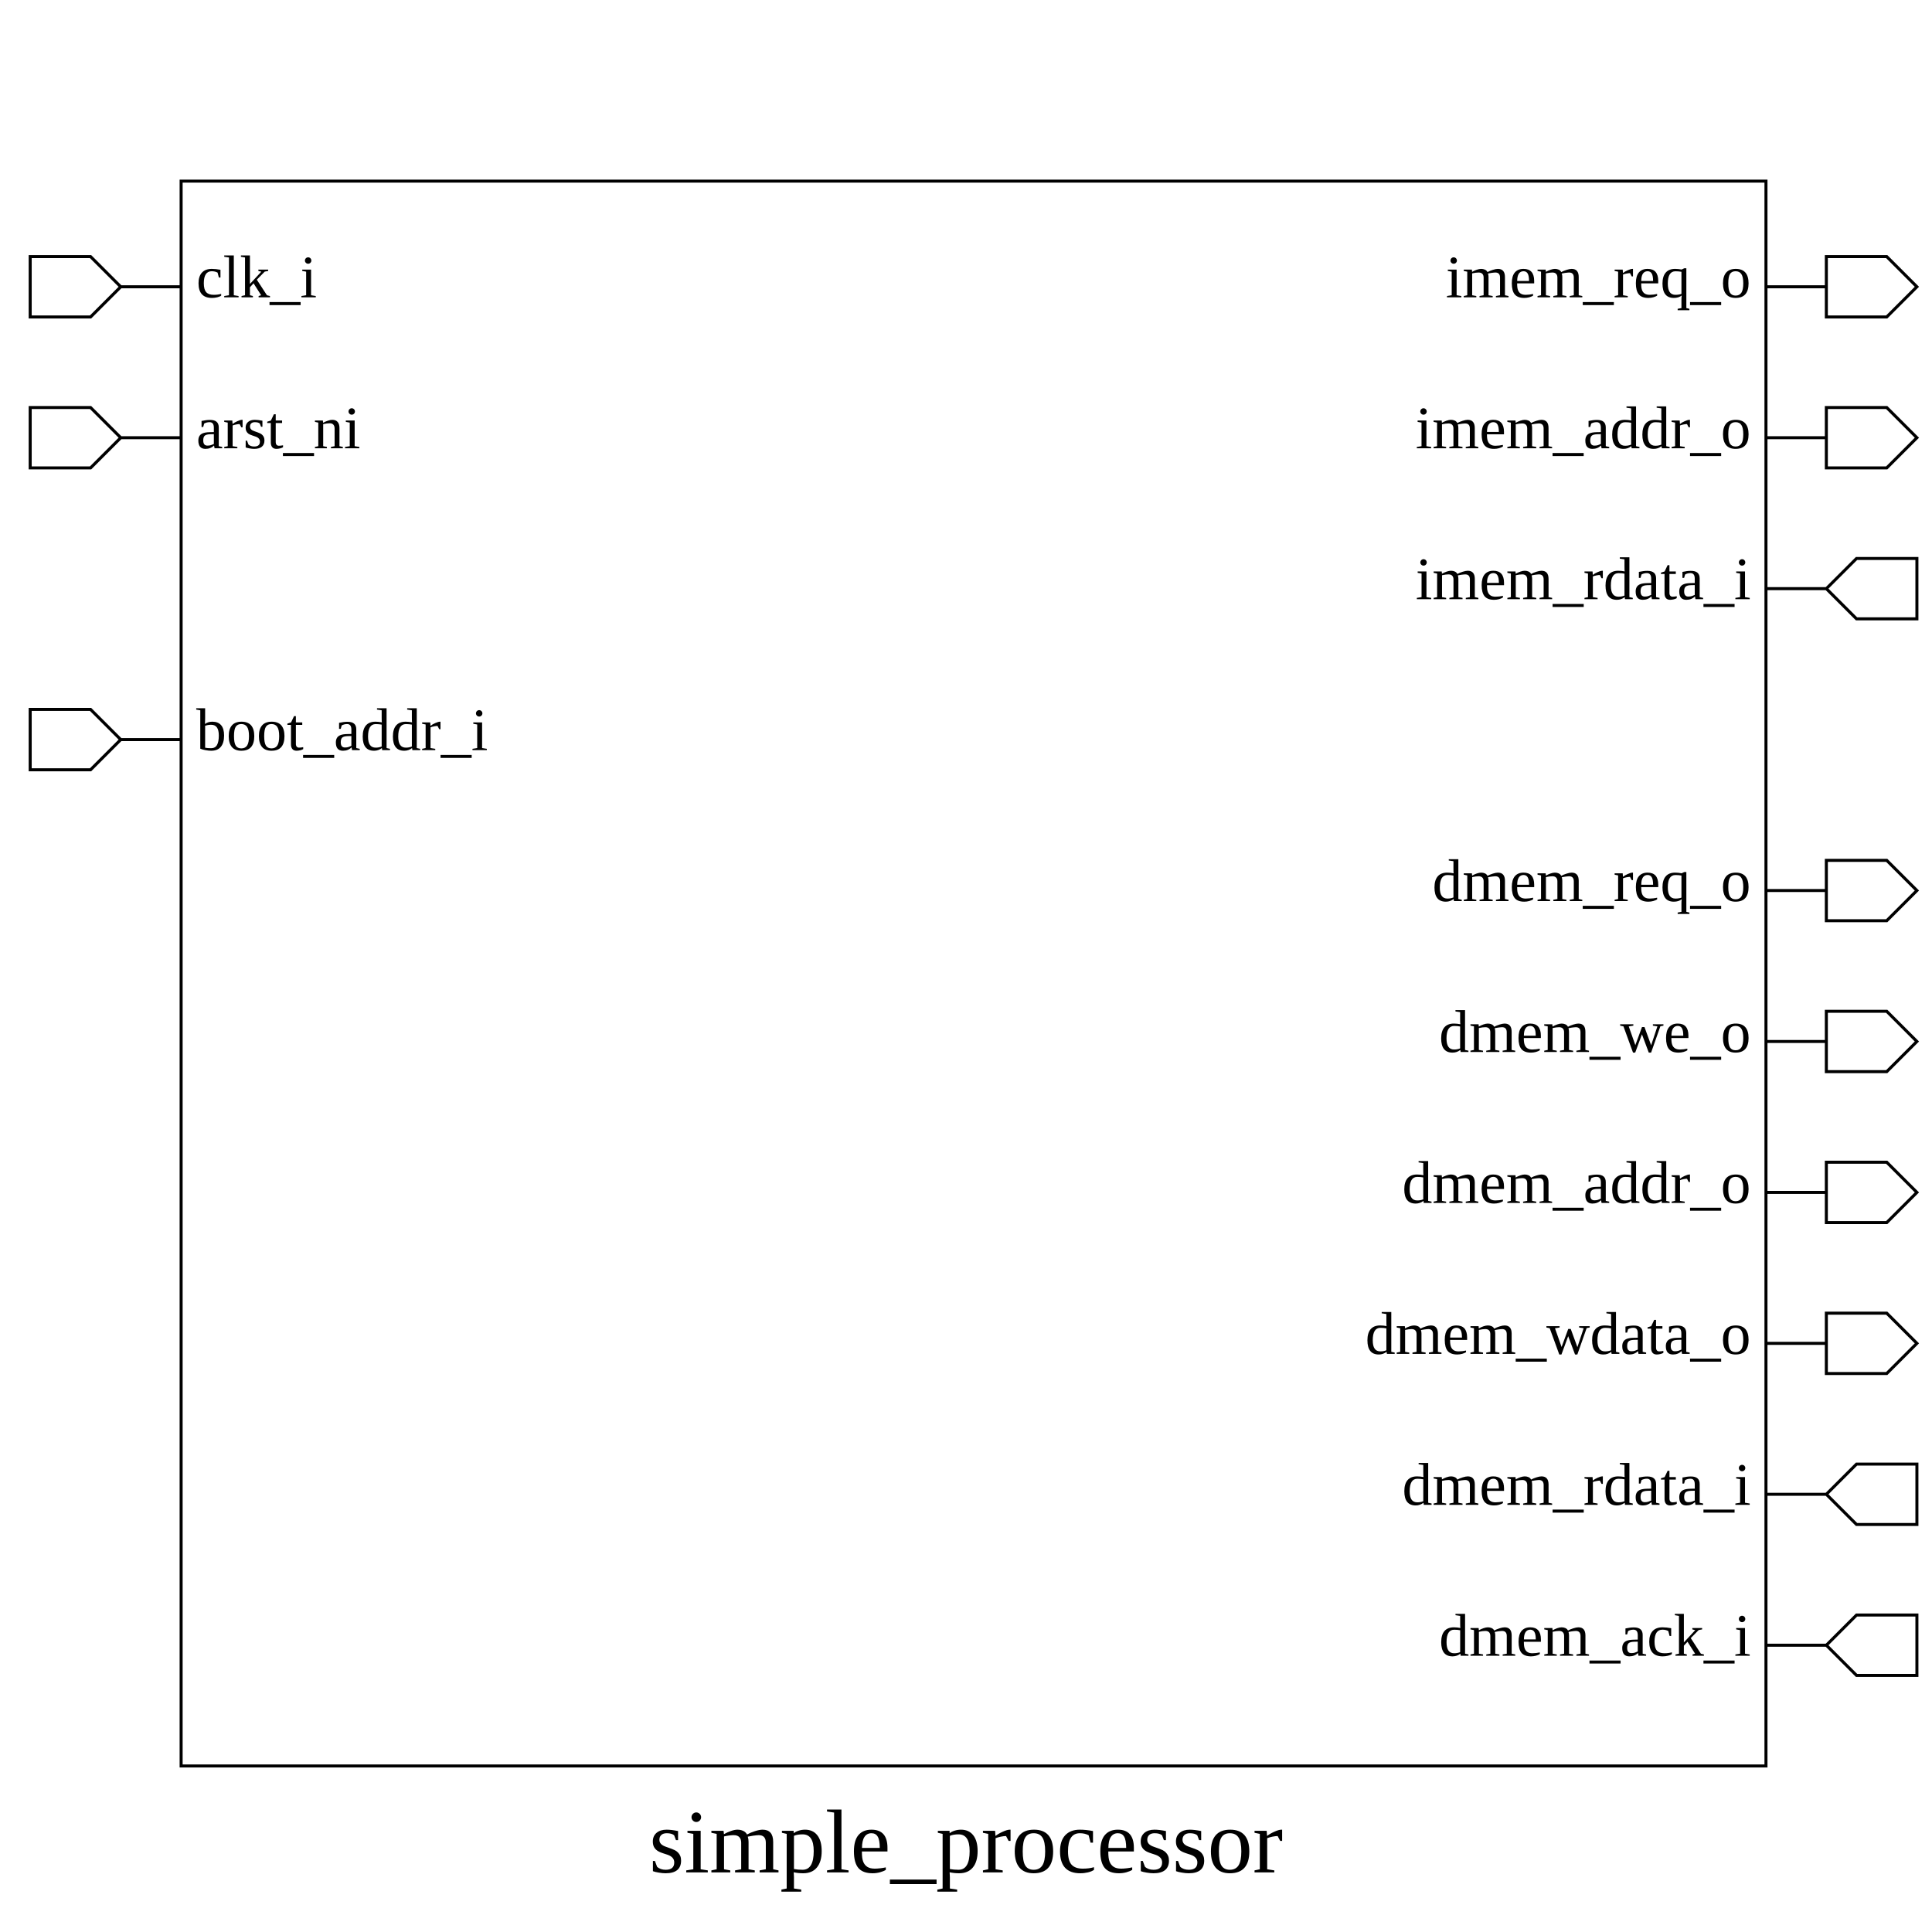
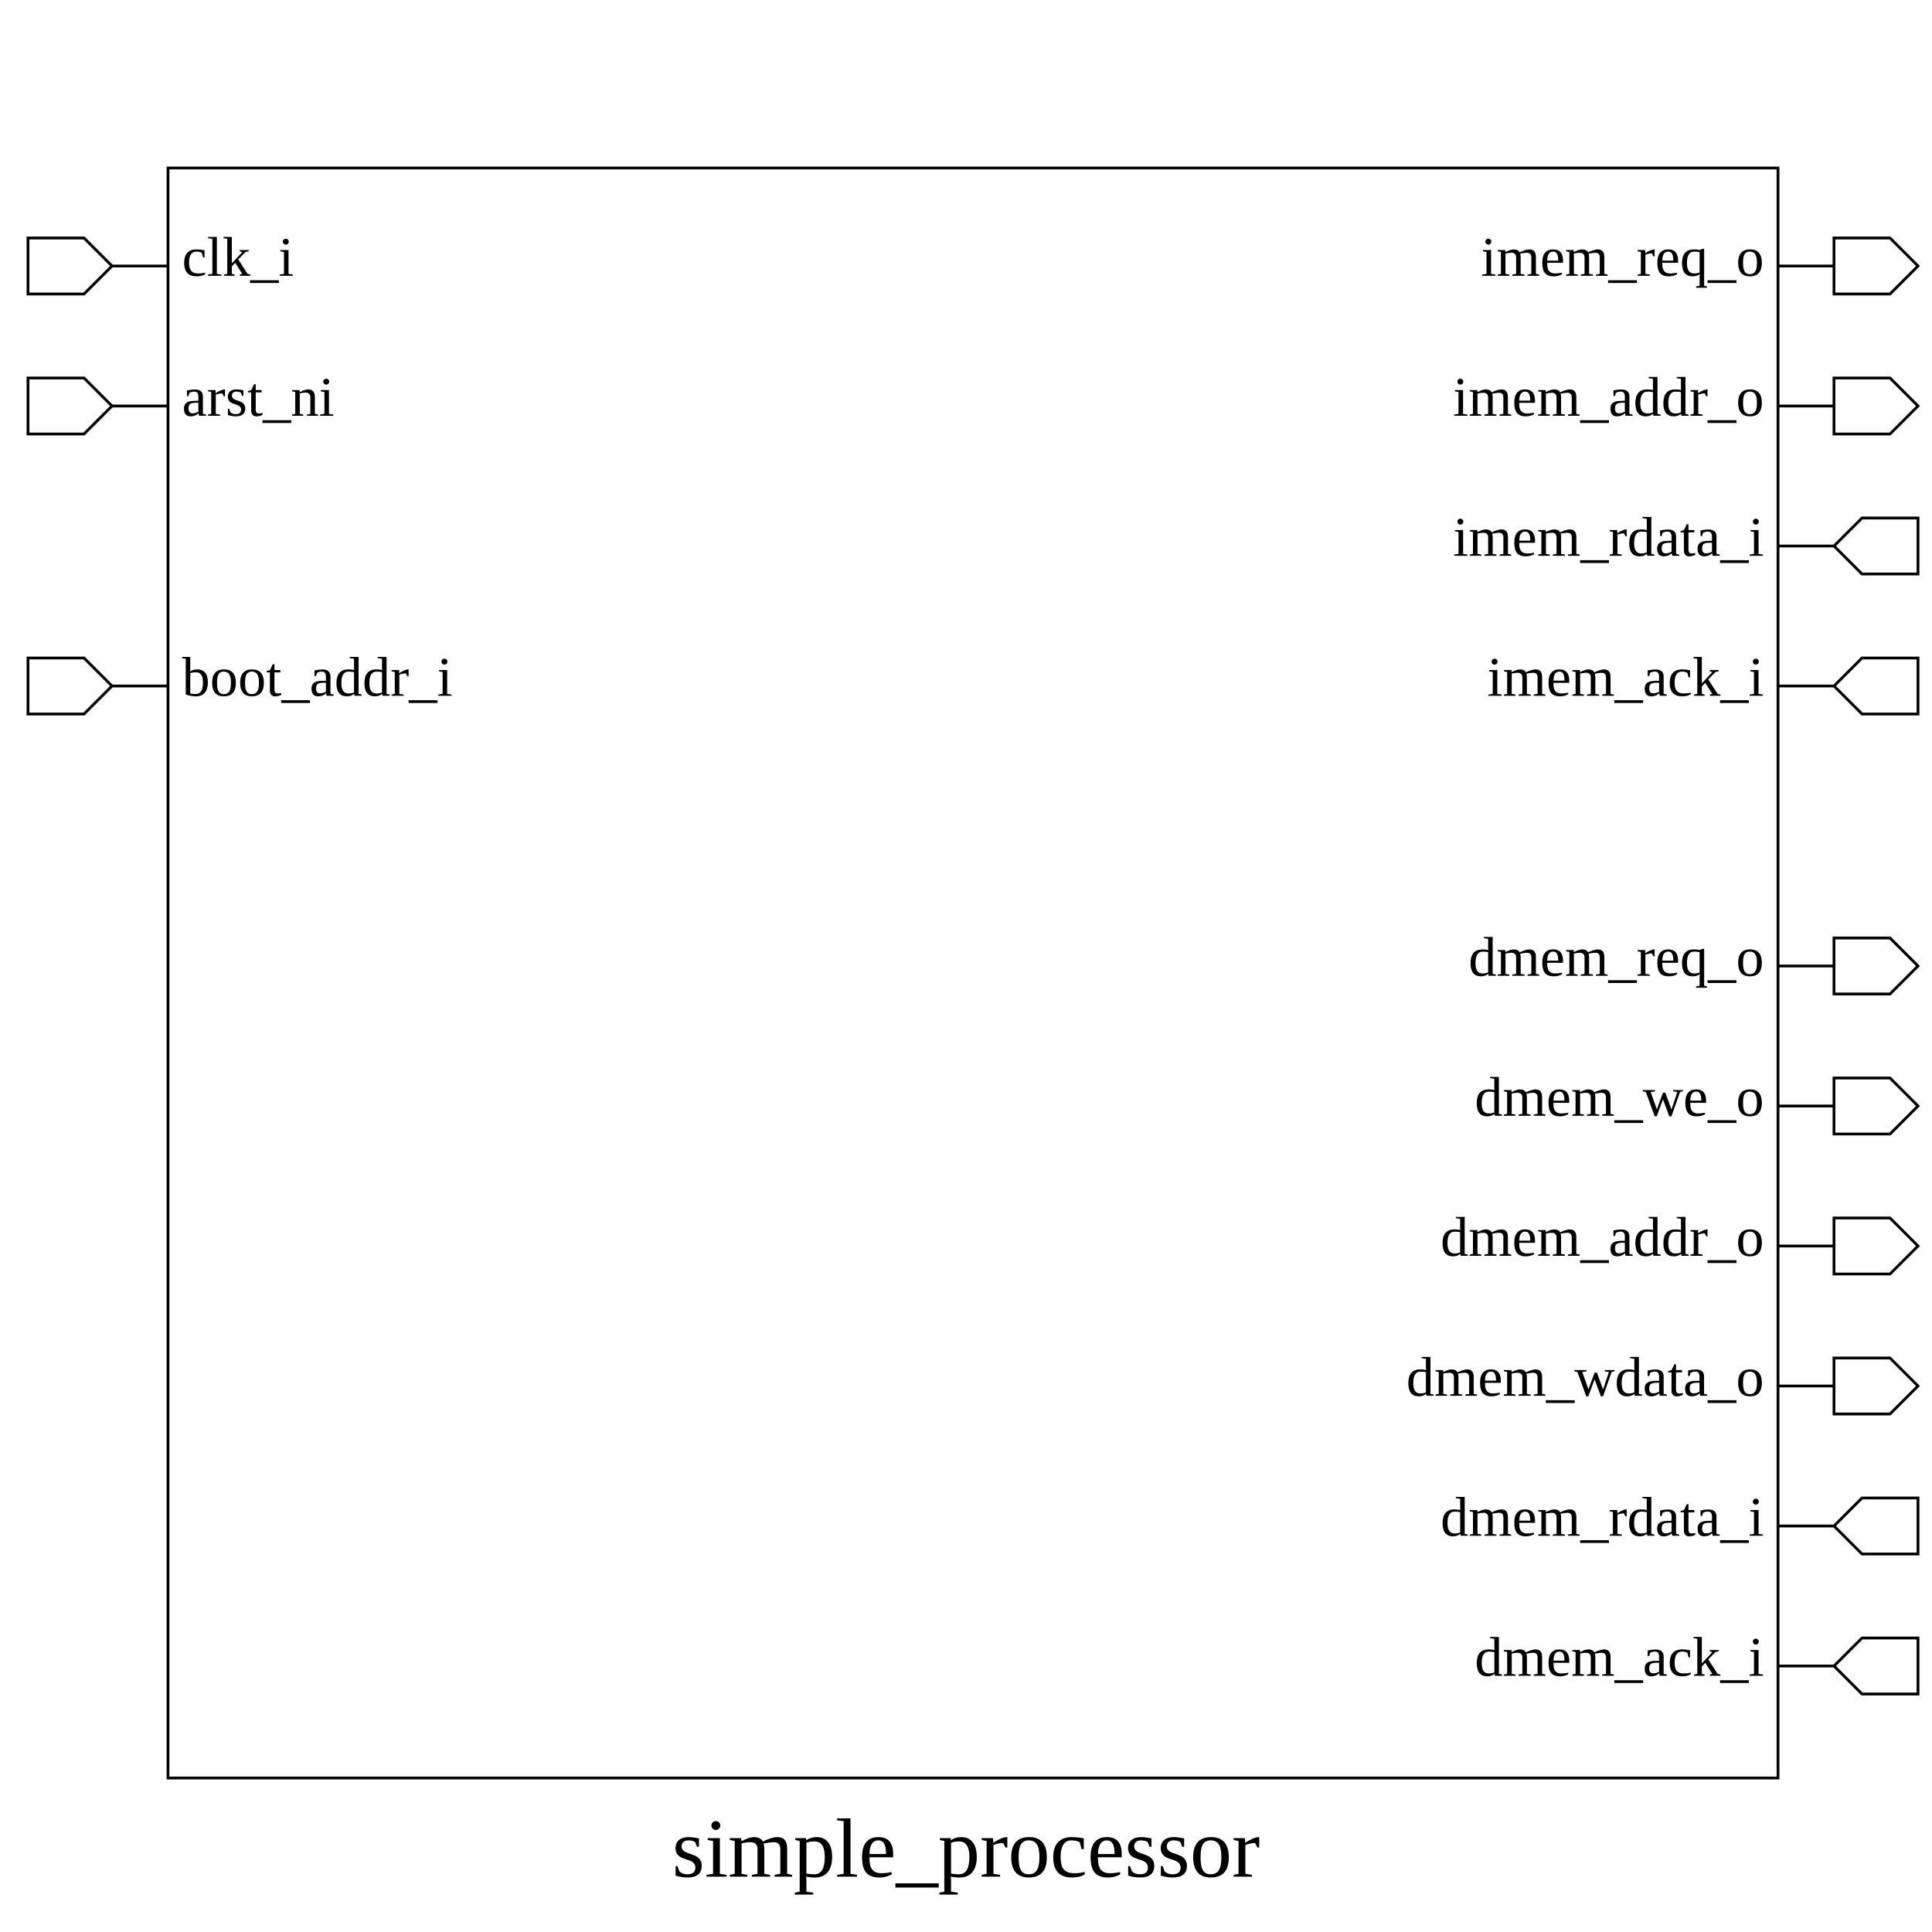
- <svg xmlns="http://www.w3.org/2000/svg" height="640" width="640">
+ <svg xmlns="http://www.w3.org/2000/svg" height="690" width="690">
  <rect width="100%" height="100%" x="0" y="0" style="fill:white;stroke:white;stroke-width:0" />
  <g style="fill:white;stroke:black;stroke-width:1">
-     <rect width="525" height="525" x="60" y="60" />
+     <rect width="575" height="575" x="60" y="60" />
    <polygon points="10,95 10,85 30,85 40,95 60,95 40,95 30,105 10,105 10,95" />
    <text x="65" y="85" dominant-baseline="hanging" text-anchor="start" font-size="20" style="fill:black;stroke:black;stroke-width:0">clk_i</text>
    <polygon points="10,145 10,135 30,135 40,145 60,145 40,145 30,155 10,155 10,145" />
    <text x="65" y="135" dominant-baseline="hanging" text-anchor="start" font-size="20" style="fill:black;stroke:black;stroke-width:0">arst_ni</text>
    <polygon points="10,245 10,235 30,235 40,245 60,245 40,245 30,255 10,255 10,245" />
    <text x="65" y="235" dominant-baseline="hanging" text-anchor="start" font-size="20" style="fill:black;stroke:black;stroke-width:0">boot_addr_i</text>
-     <polygon points="585,95 605,95 605,85 625,85 635,95 625,105 605,105 605,95 585,95" />
-     <text x="580" y="85" dominant-baseline="hanging" text-anchor="end" font-size="20" style="fill:black;stroke:black;stroke-width:0">imem_req_o</text>
-     <polygon points="585,145 605,145 605,135 625,135 635,145 625,155 605,155 605,145 585,145" />
-     <text x="580" y="135" dominant-baseline="hanging" text-anchor="end" font-size="20" style="fill:black;stroke:black;stroke-width:0">imem_addr_o</text>
-     <polygon points="585,195 605,195 615,185 635,185 635,195 635,205 615,205 605,195 585,195" />
-     <text x="580" y="185" dominant-baseline="hanging" text-anchor="end" font-size="20" style="fill:black;stroke:black;stroke-width:0">imem_rdata_i</text>
-     <polygon points="585,295 605,295 605,285 625,285 635,295 625,305 605,305 605,295 585,295" />
-     <text x="580" y="285" dominant-baseline="hanging" text-anchor="end" font-size="20" style="fill:black;stroke:black;stroke-width:0">dmem_req_o</text>
-     <polygon points="585,345 605,345 605,335 625,335 635,345 625,355 605,355 605,345 585,345" />
-     <text x="580" y="335" dominant-baseline="hanging" text-anchor="end" font-size="20" style="fill:black;stroke:black;stroke-width:0">dmem_we_o</text>
-     <polygon points="585,395 605,395 605,385 625,385 635,395 625,405 605,405 605,395 585,395" />
-     <text x="580" y="385" dominant-baseline="hanging" text-anchor="end" font-size="20" style="fill:black;stroke:black;stroke-width:0">dmem_addr_o</text>
-     <polygon points="585,445 605,445 605,435 625,435 635,445 625,455 605,455 605,445 585,445" />
-     <text x="580" y="435" dominant-baseline="hanging" text-anchor="end" font-size="20" style="fill:black;stroke:black;stroke-width:0">dmem_wdata_o</text>
-     <polygon points="585,495 605,495 615,485 635,485 635,495 635,505 615,505 605,495 585,495" />
-     <text x="580" y="485" dominant-baseline="hanging" text-anchor="end" font-size="20" style="fill:black;stroke:black;stroke-width:0">dmem_rdata_i</text>
-     <polygon points="585,545 605,545 615,535 635,535 635,545 635,555 615,555 605,545 585,545" />
-     <text x="580" y="535" dominant-baseline="hanging" text-anchor="end" font-size="20" style="fill:black;stroke:black;stroke-width:0">dmem_ack_i</text>
-     <text x="320" y="600" dominant-baseline="hanging" text-anchor="middle" font-size="30" style="fill:black;stroke:black;stroke-width:0">simple_processor</text>
+     <polygon points="635,95 655,95 655,85 675,85 685,95 675,105 655,105 655,95 635,95" />
+     <text x="630" y="85" dominant-baseline="hanging" text-anchor="end" font-size="20" style="fill:black;stroke:black;stroke-width:0">imem_req_o</text>
+     <polygon points="635,145 655,145 655,135 675,135 685,145 675,155 655,155 655,145 635,145" />
+     <text x="630" y="135" dominant-baseline="hanging" text-anchor="end" font-size="20" style="fill:black;stroke:black;stroke-width:0">imem_addr_o</text>
+     <polygon points="635,195 655,195 665,185 685,185 685,195 685,205 665,205 655,195 635,195" />
+     <text x="630" y="185" dominant-baseline="hanging" text-anchor="end" font-size="20" style="fill:black;stroke:black;stroke-width:0">imem_rdata_i</text>
+     <polygon points="635,245 655,245 665,235 685,235 685,245 685,255 665,255 655,245 635,245" />
+     <text x="630" y="235" dominant-baseline="hanging" text-anchor="end" font-size="20" style="fill:black;stroke:black;stroke-width:0">imem_ack_i</text>
+     <polygon points="635,345 655,345 655,335 675,335 685,345 675,355 655,355 655,345 635,345" />
+     <text x="630" y="335" dominant-baseline="hanging" text-anchor="end" font-size="20" style="fill:black;stroke:black;stroke-width:0">dmem_req_o</text>
+     <polygon points="635,395 655,395 655,385 675,385 685,395 675,405 655,405 655,395 635,395" />
+     <text x="630" y="385" dominant-baseline="hanging" text-anchor="end" font-size="20" style="fill:black;stroke:black;stroke-width:0">dmem_we_o</text>
+     <polygon points="635,445 655,445 655,435 675,435 685,445 675,455 655,455 655,445 635,445" />
+     <text x="630" y="435" dominant-baseline="hanging" text-anchor="end" font-size="20" style="fill:black;stroke:black;stroke-width:0">dmem_addr_o</text>
+     <polygon points="635,495 655,495 655,485 675,485 685,495 675,505 655,505 655,495 635,495" />
+     <text x="630" y="485" dominant-baseline="hanging" text-anchor="end" font-size="20" style="fill:black;stroke:black;stroke-width:0">dmem_wdata_o</text>
+     <polygon points="635,545 655,545 665,535 685,535 685,545 685,555 665,555 655,545 635,545" />
+     <text x="630" y="535" dominant-baseline="hanging" text-anchor="end" font-size="20" style="fill:black;stroke:black;stroke-width:0">dmem_rdata_i</text>
+     <polygon points="635,595 655,595 665,585 685,585 685,595 685,605 665,605 655,595 635,595" />
+     <text x="630" y="585" dominant-baseline="hanging" text-anchor="end" font-size="20" style="fill:black;stroke:black;stroke-width:0">dmem_ack_i</text>
+     <text x="345" y="650" dominant-baseline="hanging" text-anchor="middle" font-size="30" style="fill:black;stroke:black;stroke-width:0">simple_processor</text>
  </g>
</svg>
